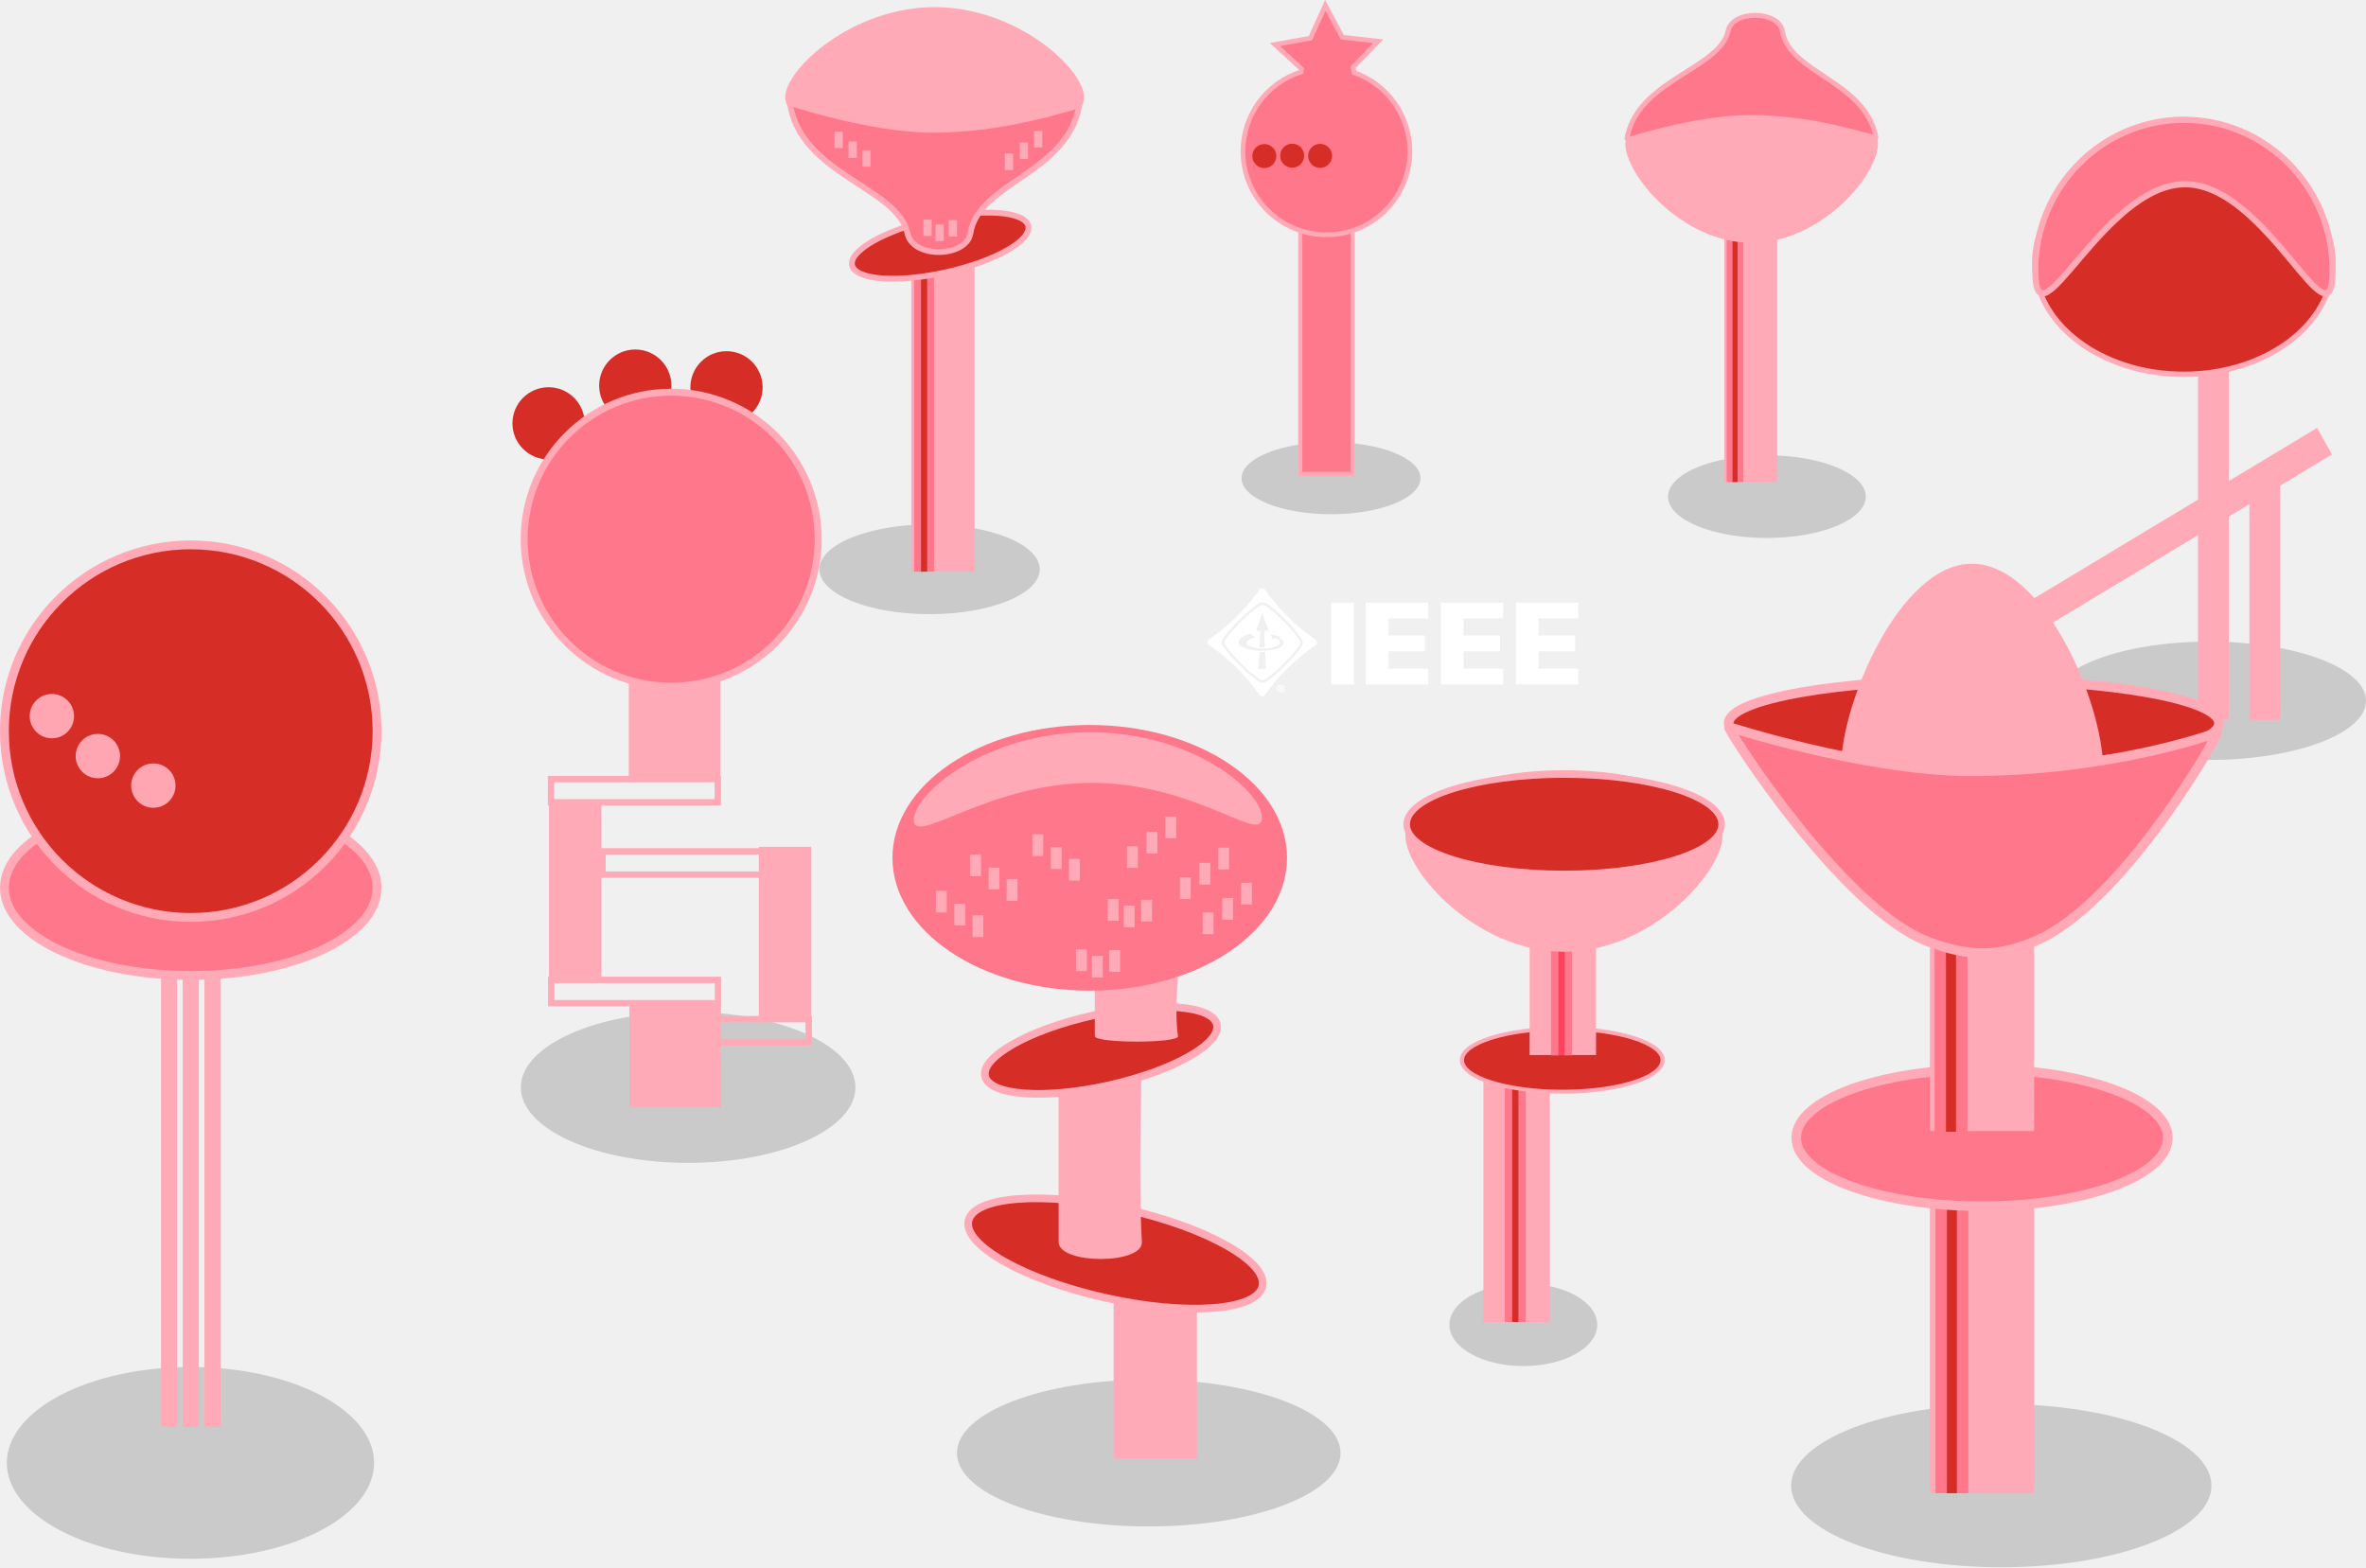
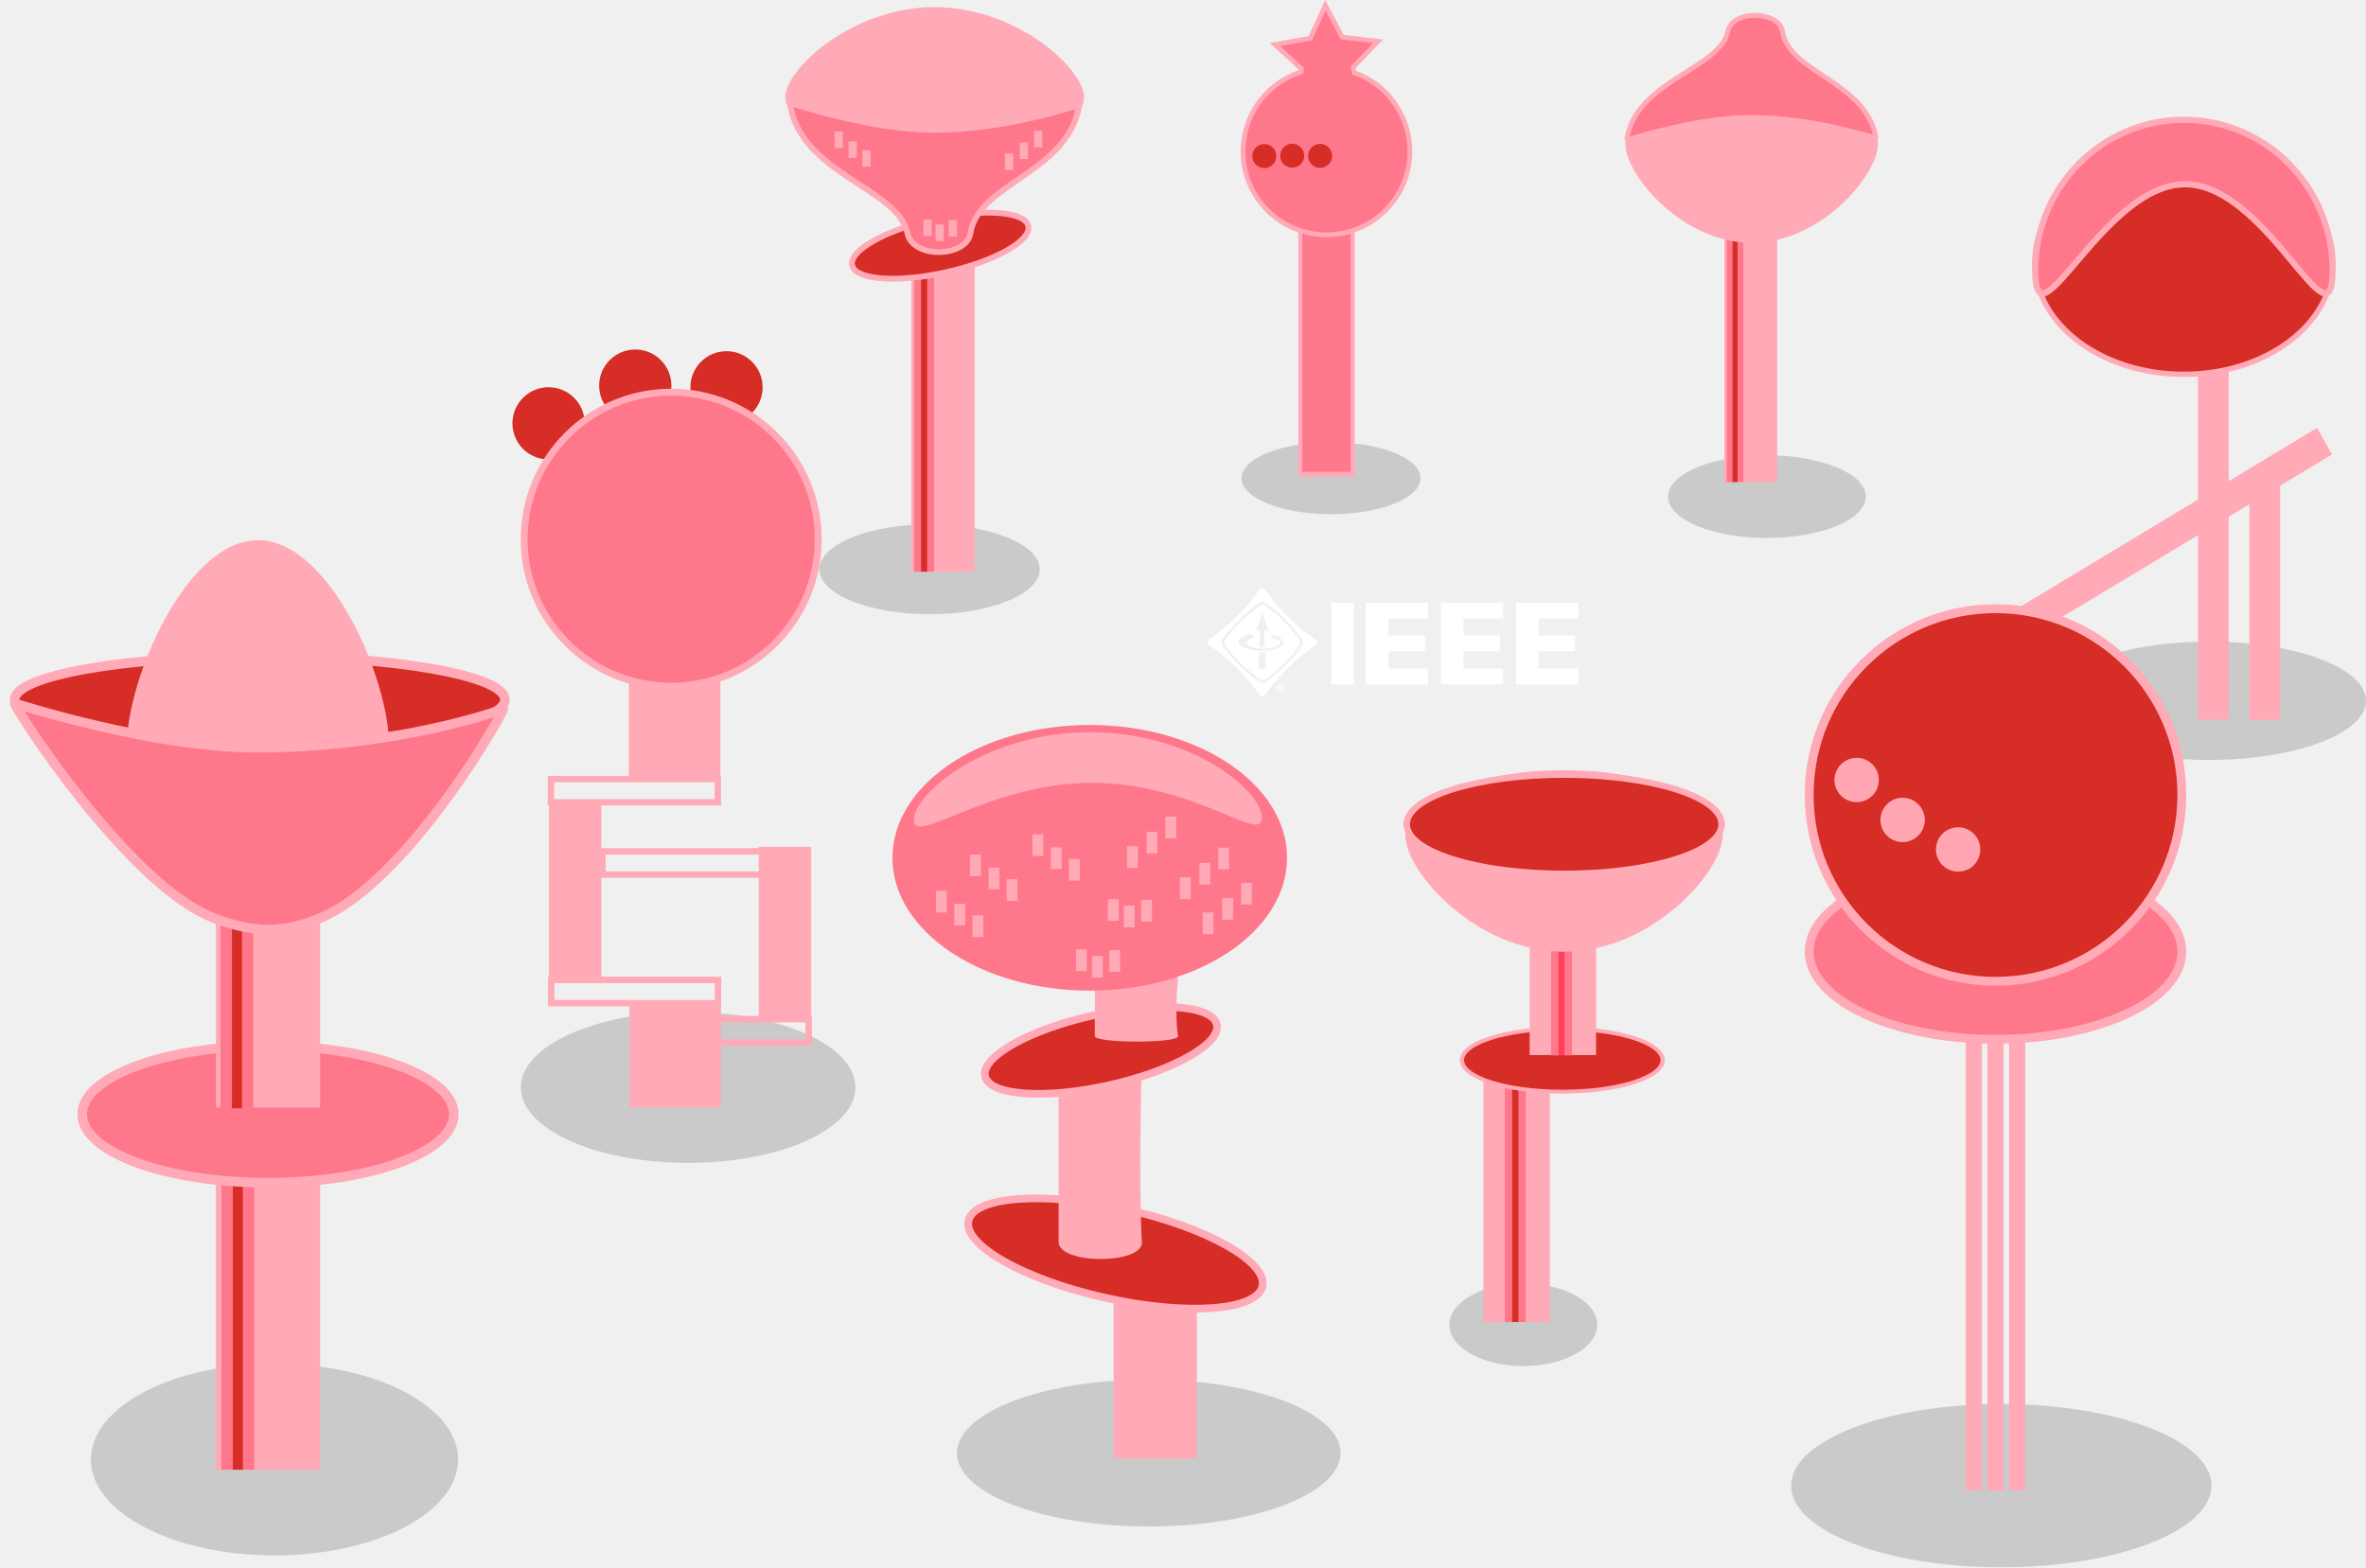
<svg xmlns="http://www.w3.org/2000/svg" width="340.117mm" height="225.323mm" viewBox="0 0 340.117 225.323" version="1.1" id="svg5">
  <defs id="defs2" />
  <g id="layer1" transform="translate(-285.5329,-172.334)">
    <g id="g8440">
      <ellipse style="opacity:0.2;fill:#333333;stroke-width:4" id="path8419" cx="419.161" cy="254.18" rx="15.839" ry="6.453" />
-       <ellipse style="opacity:0.2;fill:#333333;stroke-width:4" id="path8421" cx="312.913" cy="382.653" rx="26.398" ry="13.786" />
+       <ellipse style="opacity:0.2;fill:#333333;stroke-width:4" id="path8421" cx="324.991" cy="382.17" rx="26.398" ry="13.786" />
      <ellipse style="opacity:0.2;fill:#333333;stroke-width:4.491" id="path8423" cx="384.453" cy="328.667" rx="24.051" ry="10.852" />
      <ellipse style="opacity:0.2;fill:#333333;stroke-width:4.536" id="path8425" cx="450.668" cy="381.231" rx="27.571" ry="10.559" />
      <ellipse style="opacity:0.2;fill:#333333;stroke-width:3.419" id="path8427" cx="573.224" cy="385.924" rx="30.211" ry="11.732" />
      <ellipse style="opacity:0.2;fill:#333333;stroke-width:4" id="path8429" cx="603.065" cy="273.085" rx="22.585" ry="8.506" />
      <ellipse style="opacity:0.2;fill:#333333;stroke-width:2.294" id="path8429-8" cx="504.513" cy="362.789" rx="10.628" ry="5.944" />
      <ellipse style="opacity:0.2;fill:#333333;stroke-width:2.653" id="path8429-8-9" cx="539.529" cy="243.733" rx="14.215" ry="5.944" />
      <ellipse style="opacity:0.2;fill:#333333;stroke-width:3.087" id="path8431" cx="476.87" cy="241.085" rx="12.861" ry="5.18" />
    </g>
    <g id="g23737" transform="matrix(1.255418,0,0,1.174186,-24.71943,301.1881)">
      <g id="g49278-0-0" transform="matrix(0.7012619,0,0,0.7053571,121.4154,15.16289)">
        <rect style="fill:#ffaab6;fill-opacity:1;stroke:none;stroke-width:0.792;stroke-dasharray:none;stroke-opacity:1" id="rect45972-7" width="10.849" height="44.318" x="421.489" y="8.109" />
        <g id="g46575-8" transform="matrix(0.4079217,0,0,0.9965098,253.2351,-0.103067)">
          <rect style="fill:#d62d26;fill-opacity:1;stroke:none;stroke-width:0.41;stroke-dasharray:none;stroke-opacity:1" id="rect45972-9-0" width="2.91" height="44.318" x="423.737" y="8.373" />
          <rect style="fill:#ff778a;fill-opacity:1;stroke:none;stroke-width:0.41;stroke-dasharray:none;stroke-opacity:1" id="rect45972-9-1-0" width="2.91" height="44.318" x="426.515" y="8.373" />
          <rect style="fill:#ff778a;fill-opacity:1;stroke:none;stroke-width:0.41;stroke-dasharray:none;stroke-opacity:1" id="rect45972-9-1-1-9" width="2.91" height="44.318" x="421.052" y="8.373" />
        </g>
      </g>
      <ellipse style="fill:#d62d26;fill-opacity:1;stroke:#ffaab6;stroke-width:0.478;stroke-dasharray:none;stroke-opacity:1" id="path19496-9" cx="426.019" cy="20.068" rx="11.488" ry="3.861" />
      <g id="g49278-1" transform="matrix(0.7012619,0,0,0.3392857,126.7085,1.653363)">
        <rect style="fill:#ffaab6;fill-opacity:1;stroke:none;stroke-width:0.792;stroke-dasharray:none;stroke-opacity:1" id="rect45972-3" width="10.849" height="44.318" x="421.489" y="8.109" />
        <g id="g46575-9" transform="matrix(0.4079217,0,0,1,253.2351,-0.1322917)">
          <rect style="fill:#ff425c;fill-opacity:1;stroke:none;stroke-width:0.41;stroke-dasharray:none;stroke-opacity:1" id="rect45972-9-5" width="2.91" height="44.318" x="423.737" y="8.373" />
          <rect style="fill:#ff778a;fill-opacity:1;stroke:none;stroke-width:0.41;stroke-dasharray:none;stroke-opacity:1" id="rect45972-9-1-2" width="2.91" height="44.318" x="426.515" y="8.373" />
          <rect style="fill:#ff778a;fill-opacity:1;stroke:none;stroke-width:0.41;stroke-dasharray:none;stroke-opacity:1" id="rect45972-9-1-1-41" width="2.91" height="44.318" x="421.052" y="8.373" />
        </g>
      </g>
      <g id="g19569" transform="translate(0,-11.1125)">
        <path id="path49280-07" style="fill:#ffaab6;fill-opacity:1;stroke-width:0.864" d="m 444.37,3.69 c 0,-4.424 -8.129,-8.009 -18.157,-8.009 -10.028,-3.6e-6 -18.157,3.586 -18.157,8.009 0,4.424 8.129,14.216 18.157,14.216 10.028,-3e-6 18.157,-9.792 18.157,-14.216 z" />
        <ellipse style="opacity:1;fill:#d62d26;fill-opacity:1;stroke:#ffaab6;stroke-width:0.75;stroke-dasharray:none;stroke-opacity:1" id="path19496" cx="426.237" cy="2.295" rx="18.033" ry="6.06" />
      </g>
    </g>
    <g id="g8328">
      <g id="g6520" transform="matrix(1.11301,0,0,1.11301,129.3911,214.9596)">
        <g id="g67343">
          <rect style="fill:#ffaab6;fill-opacity:1;stroke:none;stroke-width:0.268" id="rect40072" width="3.969" height="46.302" x="424.172" y="8.359" />
          <rect style="fill:#ffaab6;fill-opacity:1;stroke:none;stroke-width:0.218" id="rect40072-1" width="3.969" height="30.427" x="430.81" y="24.268" />
          <rect style="fill:#ffaab6;fill-opacity:1;stroke:none;stroke-width:0.264" id="rect40072-1-1" width="3.937" height="45.218" x="-245.378" y="329.264" transform="matrix(-0.4919351,-0.8706319,0.8565889,-0.5159994,0,0)" />
        </g>
        <g id="g67348" transform="matrix(1.129452,0,0,1.144205,-51.83479,3.346732)">
          <ellipse style="fill:#d62d26;fill-opacity:1;stroke:#ffaab6;stroke-width:0.605;stroke-dasharray:none" id="path757-5-9" cx="419.829" cy="-6.82" rx="17.048" ry="12.682" />
          <path id="path757-5" style="fill:#ff778a;stroke:#ffaab6;stroke-width:0.7" d="m 436.839,-5.874 c 0,9.389 -7.479,-9.723 -16.868,-9.723 -9.389,-4e-6 -17.133,19.112 -17.133,9.723 0,-9.389 7.611,-17 17,-17 9.389,-2e-6 17,7.611 17,17 z" />
        </g>
      </g>
      <g id="g5985" transform="matrix(1.573385,0,0,1.573385,-228.3664,299.6982)">
        <g id="g49278-7-1" transform="matrix(0.7012619,0,0,0.3792377,132.7925,32.42552)">
          <rect style="fill:#ffaab6;fill-opacity:1;stroke:none;stroke-width:0.792;stroke-dasharray:none;stroke-opacity:1" id="rect45972-5-3" width="10.849" height="44.318" x="421.489" y="8.109" />
        </g>
        <ellipse style="fill:#d62d26;fill-opacity:1;stroke:#ffaab6;stroke-width:0.7;stroke-dasharray:none;stroke-opacity:1" id="path53695-1" cx="425.557" cy="60.581" rx="13.756" ry="4.152" transform="matrix(0.9759781,0.2178684,0.2178684,-0.9759781,0,0)" />
        <g id="g49278-04" transform="matrix(0.7012619,0,0,0.3735145,127.7669,12.95133)">
          <path id="rect45972-46" style="fill:#ffaab6;stroke-width:0.792" d="m 421.489,8.109 h 10.849 c 0,0 -0.48,28.788 0,44.318 0.172,5.563 -10.853,5.569 -10.849,0 0.008,-13.496 0,-44.318 0,-44.318 z" />
        </g>
        <ellipse style="fill:#d62d26;fill-opacity:1;stroke:#ffaab6;stroke-width:0.7;stroke-dasharray:none;stroke-opacity:1" id="path53695" cx="413.673" cy="107.743" rx="10.848" ry="3.274" transform="rotate(-12.58387)" />
        <g id="g49278-0" transform="matrix(0.7012619,0,0,0.1211664,131.072,7.370938)">
          <path id="rect45972-4" style="fill:#ffaab6;stroke-width:0.792" d="m 421.489,8.109 h 10.849 c 0,0 -0.48,28.788 0,44.318 0.172,5.563 -10.853,5.569 -10.849,0 0.008,-13.496 0,-44.318 0,-44.318 z" />
        </g>
        <ellipse style="fill:#ff778a;fill-opacity:1;stroke:none;stroke-width:0.79;stroke-dasharray:none;stroke-opacity:1" id="path55442-9" cx="426.184" cy="-2.566" rx="18.025" ry="12.138" />
        <path id="path49280-8" style="fill:#ffaab6;fill-opacity:1;stroke-width:0.622" d="m 441.923,-6.216 c 0,2.436 -6.119,-3.197 -15.544,-3.197 -9.425,2.1e-6 -16.272,5.831 -16.272,3.395 0,-2.436 6.648,-8.025 16.073,-8.025 9.425,10e-7 15.743,5.391 15.743,7.827 z" />
        <g id="g55447">
          <rect style="fill:#ffaab6;fill-opacity:1;stroke:none;stroke-width:0.7;stroke-dasharray:none;stroke-opacity:1" id="rect53697" width="0.992" height="1.984" x="412.129" y="0.443" />
          <rect style="fill:#ffaab6;fill-opacity:1;stroke:none;stroke-width:0.7;stroke-dasharray:none;stroke-opacity:1" id="rect53697-5" width="0.992" height="1.984" x="413.815" y="1.634" />
          <rect style="fill:#ffaab6;fill-opacity:1;stroke:none;stroke-width:0.7;stroke-dasharray:none;stroke-opacity:1" id="rect53697-8" width="0.992" height="1.984" x="415.469" y="2.692" />
        </g>
        <g id="g55447-7" transform="translate(3.125398,-3.307292)">
          <rect style="fill:#ffaab6;fill-opacity:1;stroke:none;stroke-width:0.7;stroke-dasharray:none;stroke-opacity:1" id="rect53697-3" width="0.992" height="1.984" x="412.129" y="0.443" />
          <rect style="fill:#ffaab6;fill-opacity:1;stroke:none;stroke-width:0.7;stroke-dasharray:none;stroke-opacity:1" id="rect53697-5-5" width="0.992" height="1.984" x="413.815" y="1.634" />
          <rect style="fill:#ffaab6;fill-opacity:1;stroke:none;stroke-width:0.7;stroke-dasharray:none;stroke-opacity:1" id="rect53697-8-0" width="0.992" height="1.984" x="415.469" y="2.692" />
        </g>
        <g id="g55447-8" transform="translate(8.813939,-5.159375)">
          <rect style="fill:#ffaab6;fill-opacity:1;stroke:none;stroke-width:0.7;stroke-dasharray:none;stroke-opacity:1" id="rect53697-57" width="0.992" height="1.984" x="412.129" y="0.443" />
          <rect style="fill:#ffaab6;fill-opacity:1;stroke:none;stroke-width:0.7;stroke-dasharray:none;stroke-opacity:1" id="rect53697-5-2" width="0.992" height="1.984" x="413.815" y="1.634" />
          <rect style="fill:#ffaab6;fill-opacity:1;stroke:none;stroke-width:0.7;stroke-dasharray:none;stroke-opacity:1" id="rect53697-8-3" width="0.992" height="1.984" x="415.469" y="2.692" />
        </g>
        <g id="g55548">
          <rect style="fill:#ffaab6;fill-opacity:1;stroke:none;stroke-width:0.7;stroke-dasharray:none;stroke-opacity:1" id="rect53697-0" width="0.992" height="1.984" x="436.503" y="2.428" />
          <rect style="fill:#ffaab6;fill-opacity:1;stroke:none;stroke-width:0.7;stroke-dasharray:none;stroke-opacity:1" id="rect53697-52" width="0.992" height="1.984" x="438.289" y="1.105" />
          <rect style="fill:#ffaab6;fill-opacity:1;stroke:none;stroke-width:0.7;stroke-dasharray:none;stroke-opacity:1" id="rect53697-50" width="0.992" height="1.984" x="440.009" y="-0.284" />
        </g>
        <g id="g55548-8" transform="translate(-2.083623,-3.208073)">
          <rect style="fill:#ffaab6;fill-opacity:1;stroke:none;stroke-width:0.7;stroke-dasharray:none;stroke-opacity:1" id="rect53697-0-1" width="0.992" height="1.984" x="436.503" y="2.428" />
          <rect style="fill:#ffaab6;fill-opacity:1;stroke:none;stroke-width:0.7;stroke-dasharray:none;stroke-opacity:1" id="rect53697-52-2" width="0.992" height="1.984" x="438.289" y="1.105" />
          <rect style="fill:#ffaab6;fill-opacity:1;stroke:none;stroke-width:0.7;stroke-dasharray:none;stroke-opacity:1" id="rect53697-50-0" width="0.992" height="1.984" x="440.009" y="-0.284" />
        </g>
        <g id="g55548-87" transform="translate(-6.912269,-6.052344)">
          <rect style="fill:#ffaab6;fill-opacity:1;stroke:none;stroke-width:0.7;stroke-dasharray:none;stroke-opacity:1" id="rect53697-0-9" width="0.992" height="1.984" x="436.503" y="2.428" />
          <rect style="fill:#ffaab6;fill-opacity:1;stroke:none;stroke-width:0.7;stroke-dasharray:none;stroke-opacity:1" id="rect53697-52-1" width="0.992" height="1.984" x="438.289" y="1.105" />
          <rect style="fill:#ffaab6;fill-opacity:1;stroke:none;stroke-width:0.7;stroke-dasharray:none;stroke-opacity:1" id="rect53697-50-7" width="0.992" height="1.984" x="440.009" y="-0.284" />
        </g>
        <g id="g55506">
          <rect style="fill:#ffaab6;fill-opacity:1;stroke:none;stroke-width:0.7;stroke-dasharray:none;stroke-opacity:1" id="rect53697-6" width="0.992" height="1.984" x="424.928" y="5.801" />
          <rect style="fill:#ffaab6;fill-opacity:1;stroke:none;stroke-width:0.7;stroke-dasharray:none;stroke-opacity:1" id="rect53697-4" width="0.992" height="1.984" x="426.383" y="6.396" />
          <rect style="fill:#ffaab6;fill-opacity:1;stroke:none;stroke-width:0.7;stroke-dasharray:none;stroke-opacity:1" id="rect53697-87" width="0.992" height="1.984" x="427.97" y="5.867" />
        </g>
        <g id="g55506-6" transform="translate(2.910424,-4.597135)">
          <rect style="fill:#ffaab6;fill-opacity:1;stroke:none;stroke-width:0.7;stroke-dasharray:none;stroke-opacity:1" id="rect53697-6-7" width="0.992" height="1.984" x="424.928" y="5.801" />
          <rect style="fill:#ffaab6;fill-opacity:1;stroke:none;stroke-width:0.7;stroke-dasharray:none;stroke-opacity:1" id="rect53697-4-0" width="0.992" height="1.984" x="426.383" y="6.396" />
          <rect style="fill:#ffaab6;fill-opacity:1;stroke:none;stroke-width:0.7;stroke-dasharray:none;stroke-opacity:1" id="rect53697-87-9" width="0.992" height="1.984" x="427.97" y="5.867" />
        </g>
      </g>
-       <g id="g5839" transform="matrix(1.969594,0,0,1.969594,-270.0638,284.0351)">
+       <g id="g5839" transform="matrix(1.969594,0,0,1.969594,-516.4589,280.6532)">
        <g id="g49278-7-0" transform="matrix(0.7012619,0,0,0.5907738,127.37,21.31753)">
          <rect style="fill:#ffaab6;fill-opacity:1;stroke:none;stroke-width:0.792;stroke-dasharray:none;stroke-opacity:1" id="rect45972-99" width="10.849" height="44.318" x="421.489" y="8.109" />
          <g id="g46575-2" transform="matrix(0.4079217,0,0,0.991719,250.3111,0.1609767)">
            <rect style="fill:#d62d26;fill-opacity:1;stroke:none;stroke-width:0.41;stroke-dasharray:none;stroke-opacity:1" id="rect45972-9-2" width="2.91" height="44.318" x="423.737" y="8.373" />
            <rect style="fill:#ff778a;fill-opacity:1;stroke:none;stroke-width:0.41;stroke-dasharray:none;stroke-opacity:1" id="rect45972-9-1-6" width="2.91" height="44.318" x="426.515" y="8.373" />
            <rect style="fill:#ff778a;fill-opacity:1;stroke:none;stroke-width:0.41;stroke-dasharray:none;stroke-opacity:1" id="rect45972-9-1-1-4" width="2.91" height="44.318" x="421.052" y="8.373" />
          </g>
        </g>
        <ellipse style="fill:#ff778a;fill-opacity:1;stroke:#ffaab6;stroke-width:0.7;stroke-dasharray:none;stroke-opacity:1" id="path49283" cx="426.748" cy="26.339" rx="13.56" ry="4.994" />
        <g id="g49278" transform="matrix(0.7012619,0,0,0.3988095,127.37,4.941015)">
          <rect style="fill:#ffaab6;fill-opacity:1;stroke:none;stroke-width:0.792;stroke-dasharray:none;stroke-opacity:1" id="rect45972" width="10.849" height="44.318" x="421.489" y="8.109" />
          <g id="g46575" transform="matrix(0.4079217,0,0,1,250.2167,-0.1322917)">
            <rect style="fill:#d62d26;fill-opacity:1;stroke:none;stroke-width:0.41;stroke-dasharray:none;stroke-opacity:1" id="rect45972-9" width="2.91" height="44.318" x="423.737" y="8.373" />
            <rect style="fill:#ff778a;fill-opacity:1;stroke:none;stroke-width:0.41;stroke-dasharray:none;stroke-opacity:1" id="rect45972-9-1" width="2.91" height="44.318" x="426.515" y="8.373" />
            <rect style="fill:#ff778a;fill-opacity:1;stroke:none;stroke-width:0.41;stroke-dasharray:none;stroke-opacity:1" id="rect45972-9-1-1" width="2.91" height="44.318" x="421.052" y="8.373" />
          </g>
        </g>
        <ellipse style="fill:#d62d26;fill-opacity:1;stroke:#ffaab6;stroke-width:0.7;stroke-dasharray:none;stroke-opacity:1" id="path50491" cx="426.147" cy="-3.922" rx="17.892" ry="3.175" />
        <path id="path49280" style="fill:#ffaab6;fill-opacity:1;stroke-width:0.641" d="m 435.573,-0.714 c 0,4.621 -4.279,8.367 -9.558,8.367 -5.279,4e-6 -9.558,-3.746 -9.558,-8.367 0,-4.621 4.279,-14.85 9.558,-14.85 5.279,2e-6 9.558,10.229 9.558,14.85 z" />
        <path style="fill:#ff778a;fill-opacity:1;stroke:#ffaab6;stroke-width:0.7;stroke-dasharray:none;stroke-opacity:1" d="m 408.255,-3.658 c 0.066,0.463 8.361,13.336 14.552,15.677 2.991,1.131 5.044,1.11 7.739,1e-6 6.495,-2.675 13.692,-15.478 13.361,-15.28 -0.331,0.198 -8.132,2.876 -18.124,2.844 -7.564,-0.024 -17.529,-3.241 -17.529,-3.241 z" id="path50547" />
      </g>
      <g id="g6237" transform="matrix(1.19599,0,0,1.19599,-89.77567,191.9735)">
        <g id="g49278-5" transform="matrix(0.7012619,0,0,0.9940476,127.7669,0.1805577)">
          <rect style="fill:#ffaab6;fill-opacity:1;stroke:none;stroke-width:0.792;stroke-dasharray:none;stroke-opacity:1" id="rect45972-8" width="10.849" height="44.318" x="421.489" y="8.109" />
          <g id="g46575-3" transform="matrix(0.4079217,0,0,0.9971345,250.2167,-0.1082981)">
            <rect style="fill:#d62d26;fill-opacity:1;stroke:none;stroke-width:0.41;stroke-dasharray:none;stroke-opacity:1" id="rect45972-9-15" width="2.91" height="44.318" x="423.737" y="8.373" />
            <rect style="fill:#ff778a;fill-opacity:1;stroke:none;stroke-width:0.41;stroke-dasharray:none;stroke-opacity:1" id="rect45972-9-1-7" width="2.91" height="44.318" x="426.515" y="8.373" />
            <rect style="fill:#ff778a;fill-opacity:1;stroke:none;stroke-width:0.41;stroke-dasharray:none;stroke-opacity:1" id="rect45972-9-1-1-5" width="2.91" height="44.318" x="421.052" y="8.373" />
          </g>
        </g>
        <path id="path49280-0" style="fill:#ffaab6;fill-opacity:1;stroke-width:0.75" d="m 444.106,-4.733 c 0,3.37 -8.04,6.102 -17.959,6.102 -9.918,2.9e-6 -17.959,-2.732 -17.959,-6.102 0,-3.37 8.04,-10.831 17.959,-10.831 9.918,2e-6 17.959,7.461 17.959,10.831 z" />
        <ellipse style="fill:#d62d26;fill-opacity:1;stroke:#ffaab6;stroke-width:0.7;stroke-dasharray:none;stroke-opacity:1" id="path53695-2" cx="413.704" cy="105.784" rx="10.848" ry="3.274" transform="rotate(-12.58387)" />
        <path style="fill:#ff778a;fill-opacity:1;stroke:#ffaab6;stroke-width:0.692;stroke-dasharray:none;stroke-opacity:1" d="m 408.74,-4.059 c 1.229,8.603 13.001,10.166 14.139,15.684 0.645,3.13 7.131,2.881 7.568,10e-7 0.918,-6.051 11.586,-7.183 13.066,-15.287 0.069,-0.379 -7.952,2.877 -17.723,2.846 -7.397,-0.024 -17.05,-3.243 -17.05,-3.243 z" id="path50547-0" />
        <rect style="fill:#ffaab6;fill-opacity:1;stroke:none;stroke-width:0.7;stroke-dasharray:none;stroke-opacity:1" id="rect53697-01" width="0.992" height="1.984" x="414.113" y="-0.615" />
        <rect style="fill:#ffaab6;fill-opacity:1;stroke:none;stroke-width:0.7;stroke-dasharray:none;stroke-opacity:1" id="rect53697-5-3" width="0.992" height="1.984" x="415.8" y="0.576" />
        <rect style="fill:#ffaab6;fill-opacity:1;stroke:none;stroke-width:0.7;stroke-dasharray:none;stroke-opacity:1" id="rect53697-8-2" width="0.992" height="1.984" x="417.453" y="1.634" />
        <rect style="fill:#ffaab6;fill-opacity:1;stroke:none;stroke-width:0.7;stroke-dasharray:none;stroke-opacity:1" id="rect53697-0-0" width="0.992" height="1.984" x="434.585" y="2.031" />
        <rect style="fill:#ffaab6;fill-opacity:1;stroke:none;stroke-width:0.7;stroke-dasharray:none;stroke-opacity:1" id="rect53697-52-6" width="0.992" height="1.984" x="436.371" y="0.708" />
        <rect style="fill:#ffaab6;fill-opacity:1;stroke:none;stroke-width:0.7;stroke-dasharray:none;stroke-opacity:1" id="rect53697-50-1" width="0.992" height="1.984" x="438.091" y="-0.681" />
        <rect style="fill:#ffaab6;fill-opacity:1;stroke:none;stroke-width:0.7;stroke-dasharray:none;stroke-opacity:1" id="rect53697-6-6" width="0.992" height="1.984" x="424.795" y="9.968" />
        <rect style="fill:#ffaab6;fill-opacity:1;stroke:none;stroke-width:0.7;stroke-dasharray:none;stroke-opacity:1" id="rect53697-4-5" width="0.992" height="1.984" x="426.251" y="10.564" />
        <rect style="fill:#ffaab6;fill-opacity:1;stroke:none;stroke-width:0.7;stroke-dasharray:none;stroke-opacity:1" id="rect53697-87-4" width="0.992" height="1.984" x="427.838" y="10.034" />
      </g>
      <g id="g5694" transform="matrix(1.730689,0,0,1.730689,-365.1587,255.4072)">
        <g id="g49278-7" transform="matrix(0.7012619,0,0,0.1913795,132.6767,33.94881)">
          <rect style="fill:#ffaab6;fill-opacity:1;stroke:none;stroke-width:0.792;stroke-dasharray:none;stroke-opacity:1" id="rect45972-5" width="10.849" height="44.318" x="421.489" y="8.109" />
        </g>
        <g id="g49278-7-8" transform="matrix(0.4012896,0,0,0.3224709,252.429,16.26656)">
          <rect style="fill:#ffaab6;fill-opacity:1;stroke:none;stroke-width:0.792;stroke-dasharray:none;stroke-opacity:1" id="rect45972-5-9" width="10.849" height="44.318" x="421.489" y="8.109" />
        </g>
        <g id="g49278-7-8-6" transform="matrix(0.4012896,0,0,0.3224709,269.8584,19.72867)">
          <rect style="fill:#ffaab6;fill-opacity:1;stroke:none;stroke-width:0.792;stroke-dasharray:none;stroke-opacity:1" id="rect45972-5-9-2" width="10.849" height="44.318" x="421.489" y="8.109" />
        </g>
        <g id="g49278-7-9" transform="matrix(0.7012619,0,0,0.3792377,132.6271,-3.015063)">
          <rect style="fill:#ffaab6;fill-opacity:1;stroke:none;stroke-width:0.792;stroke-dasharray:none;stroke-opacity:1" id="rect45972-5-6" width="10.849" height="44.318" x="421.489" y="8.109" />
        </g>
        <g id="g58257" transform="translate(2.15152,-2.057975)">
          <circle style="fill:#d62d26;fill-opacity:1;stroke:none;stroke-width:0.7;stroke-dasharray:none;stroke-opacity:1" id="path58153" cx="426.588" cy="-13.909" r="3" />
          <circle style="fill:#d62d26;fill-opacity:1;stroke:none;stroke-width:0.7;stroke-dasharray:none;stroke-opacity:1" id="path58153-4" cx="434.165" cy="-13.769" r="3" />
          <circle style="fill:#d62d26;fill-opacity:1;stroke:none;stroke-width:0.7;stroke-dasharray:none;stroke-opacity:1" id="path58153-0" cx="419.385" cy="-10.775" r="3" />
        </g>
        <circle style="fill:#ff778a;fill-opacity:1;stroke:#ffaab6;stroke-width:0.578;stroke-dasharray:none;stroke-opacity:1" id="path55442" cx="431.722" cy="-3.209" r="12.211" />
        <rect style="fill:none;fill-opacity:1;stroke:#ffaab6;stroke-width:0.531;stroke-dasharray:none;stroke-opacity:1" id="rect57935" width="13.854" height="1.93" x="421.739" y="16.718" />
        <rect style="fill:none;fill-opacity:1;stroke:#ffaab6;stroke-width:0.531;stroke-dasharray:none;stroke-opacity:1" id="rect57935-9" width="13.854" height="1.93" x="426.016" y="22.724" />
        <rect style="fill:none;fill-opacity:1;stroke:#ffaab6;stroke-width:0.531;stroke-dasharray:none;stroke-opacity:1" id="rect57935-2" width="13.854" height="1.93" x="421.758" y="33.403" />
        <rect style="fill:none;fill-opacity:1;stroke:#ffaab6;stroke-width:0.531;stroke-dasharray:none;stroke-opacity:1" id="rect57935-2-4" width="13.854" height="1.93" x="429.29" y="36.662" />
      </g>
      <g id="g6358" transform="matrix(0.9823712,0,0,0.9823712,51.82512,197.2439)">
        <g id="g49278-7-9-6" transform="matrix(0.7070887,0,0,0.8159893,130.1396,1.25833)" style="fill:#ff798c;fill-opacity:1;stroke:#ffaab6;stroke-width:0.84;stroke-dasharray:none;stroke-opacity:1">
          <rect style="fill:#ff798c;fill-opacity:1;stroke:#ffaab6;stroke-width:0.84;stroke-dasharray:none;stroke-opacity:1" id="rect45972-5-6-5" width="10.849" height="44.318" x="421.489" y="8.109" />
        </g>
        <path id="path65172" style="fill:#ff778a;fill-opacity:1;stroke:#ffaab6;stroke-width:2.646;stroke-dasharray:none;stroke-opacity:1" d="m 43.81,-35.602 -10.046,17.218 -19.878,1.485 13.271,14.874 -0.401,1.644 A 46.152,46.152 0 0 0 -9.662,40.087 46.152,46.152 0 0 0 31.571,90.681 46.152,46.152 0 0 0 82.164,49.45 46.152,46.152 0 0 0 55.944,3.031 L 55.637,-0.035 70.847,-12.922 51.367,-17.156 Z" transform="matrix(0.2632186,-0.02683809,0.02683809,0.2632186,421.2619,-14.01963)" />
        <g id="g58257-8" transform="translate(-25.16343,-6.454559)">
          <circle style="fill:#d62d26;fill-opacity:1;stroke:none;stroke-width:0.41;stroke-dasharray:none;stroke-opacity:1" id="path58153-8" cx="456.237" cy="3.911" r="1.757" />
          <circle style="fill:#d62d26;fill-opacity:1;stroke:none;stroke-width:0.41;stroke-dasharray:none;stroke-opacity:1" id="path58153-4-2" cx="448.076" cy="3.939" r="1.757" />
          <circle style="fill:#d62d26;fill-opacity:1;stroke:none;stroke-width:0.41;stroke-dasharray:none;stroke-opacity:1" id="path58153-0-8" cx="452.156" cy="3.884" r="1.757" />
        </g>
      </g>
-       <g id="g6429" transform="matrix(1.814706,0,0,1.814706,-472.4334,297.0038)">
+       <g id="g6429" transform="matrix(1.814706,0,0,1.814706,-212.9939,306.1832)">
        <g id="g65534" transform="translate(1.0307)">
          <g id="g49278-7-9-7" transform="matrix(0.1175987,0,0,0.824469,379.8364,1.095215)" style="fill:#ffaab6;fill-opacity:1;stroke:none;stroke-width:0.84;stroke-dasharray:none;stroke-opacity:1">
            <rect style="fill:#ffaab6;fill-opacity:1;stroke:none;stroke-width:0.84;stroke-dasharray:none;stroke-opacity:1" id="rect45972-5-6-7" width="10.849" height="44.318" x="421.489" y="8.109" />
          </g>
          <g id="g49278-7-9-9" transform="matrix(0.1175987,0,0,0.824469,381.554,1.095215)" style="fill:#ffaab6;fill-opacity:1;stroke:none;stroke-width:0.84;stroke-dasharray:none;stroke-opacity:1">
            <rect style="fill:#ffaab6;fill-opacity:1;stroke:none;stroke-width:0.84;stroke-dasharray:none;stroke-opacity:1" id="rect45972-5-6-3" width="10.849" height="44.318" x="421.489" y="8.109" />
          </g>
          <g id="g49278-7-9-2" transform="matrix(0.1175987,0,0,0.824469,383.2716,1.095215)" style="fill:#ffaab6;fill-opacity:1;stroke:none;stroke-width:0.84;stroke-dasharray:none;stroke-opacity:1">
            <rect style="fill:#ffaab6;fill-opacity:1;stroke:none;stroke-width:0.84;stroke-dasharray:none;stroke-opacity:1" id="rect45972-5-6-32" width="10.849" height="44.318" x="421.489" y="8.109" />
          </g>
        </g>
        <ellipse style="fill:#ff778a;fill-opacity:1;stroke:#ffaab6;stroke-width:0.7;stroke-dasharray:none;stroke-opacity:1" id="path58153-6" cx="432.789" cy="1.631" rx="14.759" ry="6.948" />
        <circle style="fill:#d62d26;fill-opacity:1;stroke:#ffaab6;stroke-width:0.7;stroke-dasharray:none;stroke-opacity:1" id="path58153-9" cx="432.789" cy="-10.775" r="14.759" />
        <circle style="fill:#ffa6b2;fill-opacity:1;stroke:none;stroke-width:0.41;stroke-dasharray:none;stroke-opacity:1" id="path58153-4-7" cx="421.79" cy="-11.964" r="1.757" />
        <circle style="fill:#ffa6b2;fill-opacity:1;stroke:none;stroke-width:0.41;stroke-dasharray:none;stroke-opacity:1" id="path58153-4-5" cx="425.431" cy="-8.8" r="1.757" />
        <circle style="fill:#ffa6b2;fill-opacity:1;stroke:none;stroke-width:0.41;stroke-dasharray:none;stroke-opacity:1" id="path58153-4-5-2" cx="429.828" cy="-6.461" r="1.757" />
      </g>
    </g>
    <g id="g8336" transform="matrix(0.8687685,0,0,0.8687685,708.3372,275.47)">
      <path style="fill:#ffffff;fill-opacity:1;fill-rule:nonzero;stroke:none;stroke-width:0.353" d="m -266.399,-18.985 h 3.752 v 13.546 h -3.752 z m 0,0" id="path13255" />
      <path style="fill:#ffffff;fill-opacity:1;fill-rule:nonzero;stroke:none;stroke-width:0.353" d="M -260.677,-5.439 V -18.985 h 10.319 v 2.625 h -6.568 v 2.796 h 6.041 v 2.627 h -6.041 v 2.87 h 6.568 v 2.628 z m 0,0" id="path13257" />
      <path style="fill:#ffffff;fill-opacity:1;fill-rule:nonzero;stroke:none;stroke-width:0.353" d="M -248.257,-5.439 V -18.985 h 10.316 v 2.625 h -6.564 v 2.796 h 6.039 v 2.627 h -6.039 v 2.87 h 6.564 v 2.628 z m 0,0" id="path13259" />
      <path style="fill:#ffffff;fill-opacity:1;fill-rule:nonzero;stroke:none;stroke-width:0.353" d="M -235.839,-5.439 V -18.985 h 10.319 v 2.625 h -6.564 v 2.796 h 6.039 v 2.627 h -6.039 v 2.87 h 6.564 v 2.628 z m 0,0" id="path13261" />
      <path style="fill:#ffffff;fill-opacity:1;fill-rule:nonzero;stroke:none;stroke-width:0.353" d="m -278.434,-18.834 c 0.599,-0.466 1.352,-0.079 1.855,0.35 0.526,0.402 1.076,0.859 1.557,1.326 l 0.088,0.05 c 1.334,1.239 2.574,2.614 3.593,4.069 0.164,0.254 0.31,0.54 0.218,0.876 -0.339,0.849 -1.029,1.525 -1.632,2.265 -1.305,1.406 -2.682,2.764 -4.224,3.849 -0.311,0.22 -0.732,0.423 -1.105,0.249 -1.134,-0.594 -2.09,-1.567 -3.084,-2.453 -1.151,-1.068 -2.307,-2.311 -3.179,-3.612 -0.13,-0.182 -0.167,-0.408 -0.163,-0.648 0.113,-0.449 0.419,-0.819 0.711,-1.198 1.031,-1.313 2.293,-2.56 3.569,-3.699 0.03,-0.029 0.084,-0.091 0.131,-0.121 0.547,-0.474 1.091,-0.893 1.665,-1.305 m 1.754,-1.367 -0.677,-0.96 c -0.084,-0.05 -0.187,-0.134 -0.278,-0.158 -0.2,-0.087 -0.416,0.018 -0.579,0.142 l -1.225,1.596 c -1.966,2.435 -4.294,4.709 -6.834,6.452 -0.2,0.157 -0.499,0.31 -0.561,0.569 -0.066,0.232 0.055,0.424 0.198,0.568 2.034,1.401 3.978,3.063 5.708,4.96 0.307,0.324 0.557,0.644 0.857,0.947 0.506,0.674 1.101,1.352 1.565,2.075 0.146,0.153 0.171,0.402 0.4,0.477 0.178,0.062 0.398,0.105 0.569,0 l 0.169,-0.169 c 2.104,-2.981 4.772,-5.657 7.753,-7.818 0.299,-0.267 0.868,-0.367 0.876,-0.861 -0.021,-0.227 -0.153,-0.453 -0.35,-0.577 l -0.048,-0.008 c -1.534,-1.043 -2.964,-2.224 -4.311,-3.562 l -1.488,-1.554 c -0.604,-0.668 -1.188,-1.41 -1.746,-2.115 m -1.534,1.734 c 0.612,-0.416 1.16,0.165 1.634,0.499 1.833,1.475 3.562,3.163 4.878,5.07 0.167,0.245 0.241,0.627 0.094,0.905 -0.343,0.571 -0.803,1.09 -1.24,1.619 v 0.028 c -1.09,1.16 -2.239,2.352 -3.484,3.333 -0.606,0.371 -1.163,1.177 -1.944,0.677 -1.779,-1.301 -3.482,-2.917 -4.925,-4.651 -0.245,-0.382 -0.627,-0.693 -0.798,-1.126 -0.237,-0.586 0.287,-1.006 0.586,-1.447 1.472,-1.815 3.3,-3.595 5.199,-4.907 m 0.386,1.196 -0.165,0.532 -0.831,2.383 c 0.208,0.021 0.466,0 0.67,0.021 v 0.019 l -0.121,2.694 0.021,0.029 c 0.266,0.025 0.598,0.039 0.87,-0.008 v -0.043 l -0.109,-2.611 0.017,-0.088 0.732,-0.012 c -0.365,-0.965 -0.719,-1.939 -1.06,-2.915 z m -2.829,3.732 c -0.466,0.234 -1.152,0.587 -1.076,1.226 0.099,0.349 0.478,0.575 0.777,0.719 1.654,0.728 3.849,0.752 5.595,0.209 0.431,-0.167 1.01,-0.408 1.089,-0.936 -0.004,-0.437 -0.466,-0.711 -0.798,-0.878 v -0.021 c 0.116,-0.047 0.248,-0.087 0.368,-0.101 v -0.011 c -0.584,-0.105 -1.149,-0.258 -1.716,-0.408 0.109,0.249 0.187,0.511 0.278,0.769 0.171,-0.054 0.346,-0.095 0.529,-0.12 0.299,0.116 0.726,0.282 0.769,0.656 0.033,0.349 -0.35,0.52 -0.591,0.66 -1.28,0.466 -2.722,0.511 -4.057,0.158 -0.369,-0.117 -0.901,-0.266 -0.947,-0.736 0.262,-0.619 0.938,-0.747 1.505,-0.897 -0.291,-0.187 -0.587,-0.354 -0.868,-0.562 -0.305,0.018 -0.583,0.15 -0.857,0.27 m 2.365,2.686 c -0.05,0.956 -0.062,1.841 -0.132,2.802 0.378,0.033 0.806,0.066 1.209,0.008 l -0.12,-2.673 -0.021,-0.127 c -0.309,0.011 -0.599,0.023 -0.936,-0.01" id="path13263" />
      <path style="fill:#ffffff;fill-opacity:1;fill-rule:nonzero;stroke:none;stroke-width:0.353" d="m -274.762,-5.383 c -0.335,0 -0.633,0.232 -0.633,0.628 0,0.398 0.298,0.631 0.633,0.631 0.332,0 0.63,-0.233 0.63,-0.631 0,-0.397 -0.298,-0.628 -0.63,-0.628 m 0,1.113 v -0.001 c -0.249,0.001 -0.451,-0.193 -0.451,-0.484 0,-0.288 0.201,-0.481 0.451,-0.481 0.244,0 0.451,0.193 0.451,0.481 0,0.291 -0.207,0.485 -0.451,0.485 m 0.281,-0.619 c 0,-0.154 -0.102,-0.204 -0.278,-0.204 h -0.252 v 0.677 h 0.145 v -0.284 h 0.069 l 0.156,0.284 h 0.172 l -0.175,-0.296 c 0.092,-0.008 0.164,-0.052 0.164,-0.176 m -0.258,0.073 h -0.128 V -4.979 h 0.102 c 0.055,0 0.13,0.005 0.13,0.076 0,0.076 -0.037,0.088 -0.103,0.088" id="path13265" />
    </g>
    <g id="g25332" transform="translate(111.122,189.3365)">
      <g id="g49278-9" transform="matrix(0.7012619,0,0,0.8303571,126.7085,8.783915)">
        <rect style="fill:#ffaab6;fill-opacity:1;stroke:none;stroke-width:0.792;stroke-dasharray:none;stroke-opacity:1" id="rect45972-462" width="10.849" height="44.318" x="421.489" y="8.109" />
        <g id="g46575-36" transform="matrix(0.4079217,0,0,0.9967178,250.2167,-0.1048092)">
          <rect style="fill:#d62d26;fill-opacity:1;stroke:none;stroke-width:0.41;stroke-dasharray:none;stroke-opacity:1" id="rect45972-9-7" width="2.91" height="44.318" x="423.737" y="8.373" />
          <rect style="fill:#ff778a;fill-opacity:1;stroke:none;stroke-width:0.41;stroke-dasharray:none;stroke-opacity:1" id="rect45972-9-1-20" width="2.91" height="44.318" x="426.515" y="8.373" />
          <rect style="fill:#ff778a;fill-opacity:1;stroke:none;stroke-width:0.41;stroke-dasharray:none;stroke-opacity:1" id="rect45972-9-1-1-2" width="2.91" height="44.318" x="421.052" y="8.373" />
        </g>
      </g>
      <path id="path49280-7" style="fill:#ffaab6;fill-opacity:1;stroke-width:0.864" d="m 444.37,3.69 c 0,-4.424 -8.129,-8.009 -18.157,-8.009 -10.028,-3.6e-6 -18.157,3.586 -18.157,8.009 0,4.424 8.129,14.216 18.157,14.216 10.028,-3e-6 18.157,-9.792 18.157,-14.216 z" />
      <path style="fill:#ff778a;fill-opacity:1;stroke:#ffaab6;stroke-width:0.703;stroke-dasharray:none;stroke-opacity:1" d="m 408.259,3.132 c 1.266,-8.598 13.393,-10.16 14.565,-15.674 0.665,-3.128 7.346,-2.88 7.796,-1e-6 0.946,6.047 11.935,7.179 13.46,15.277 0.071,0.379 -8.192,-2.875 -18.258,-2.844 -7.62,0.024 -17.564,3.241 -17.564,3.241 z" id="path50547-5" />
    </g>
  </g>
</svg>
